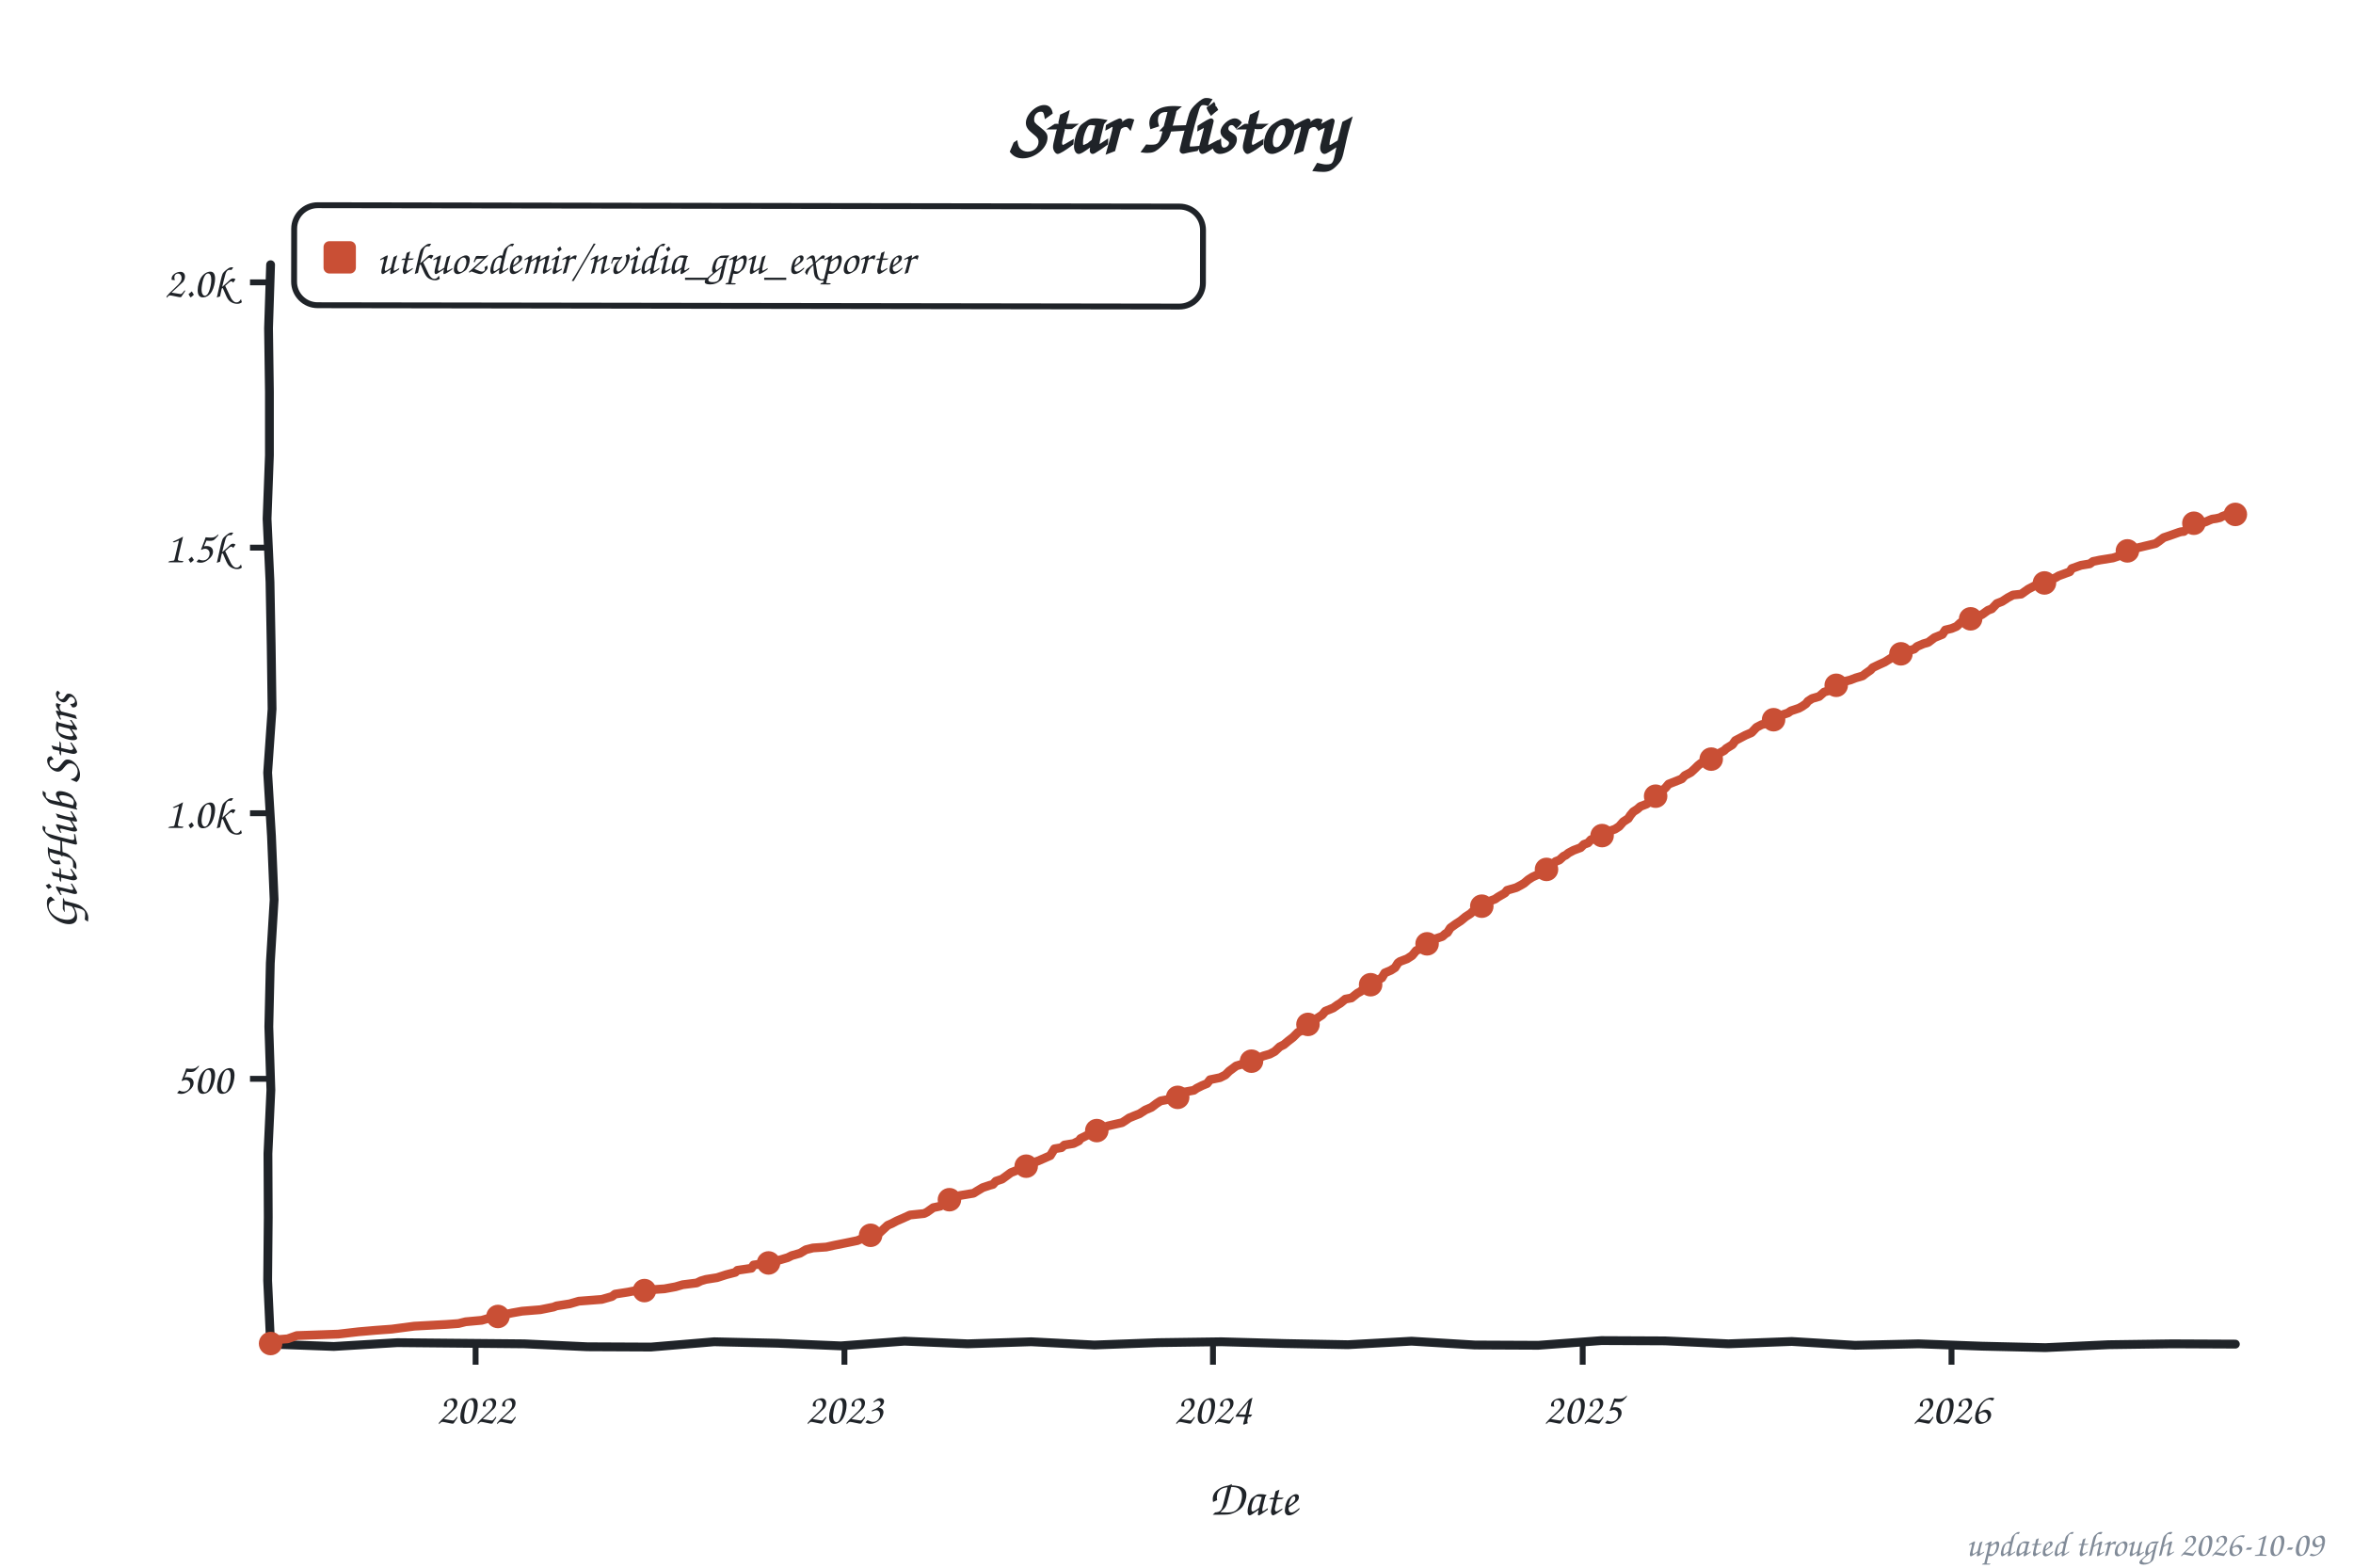
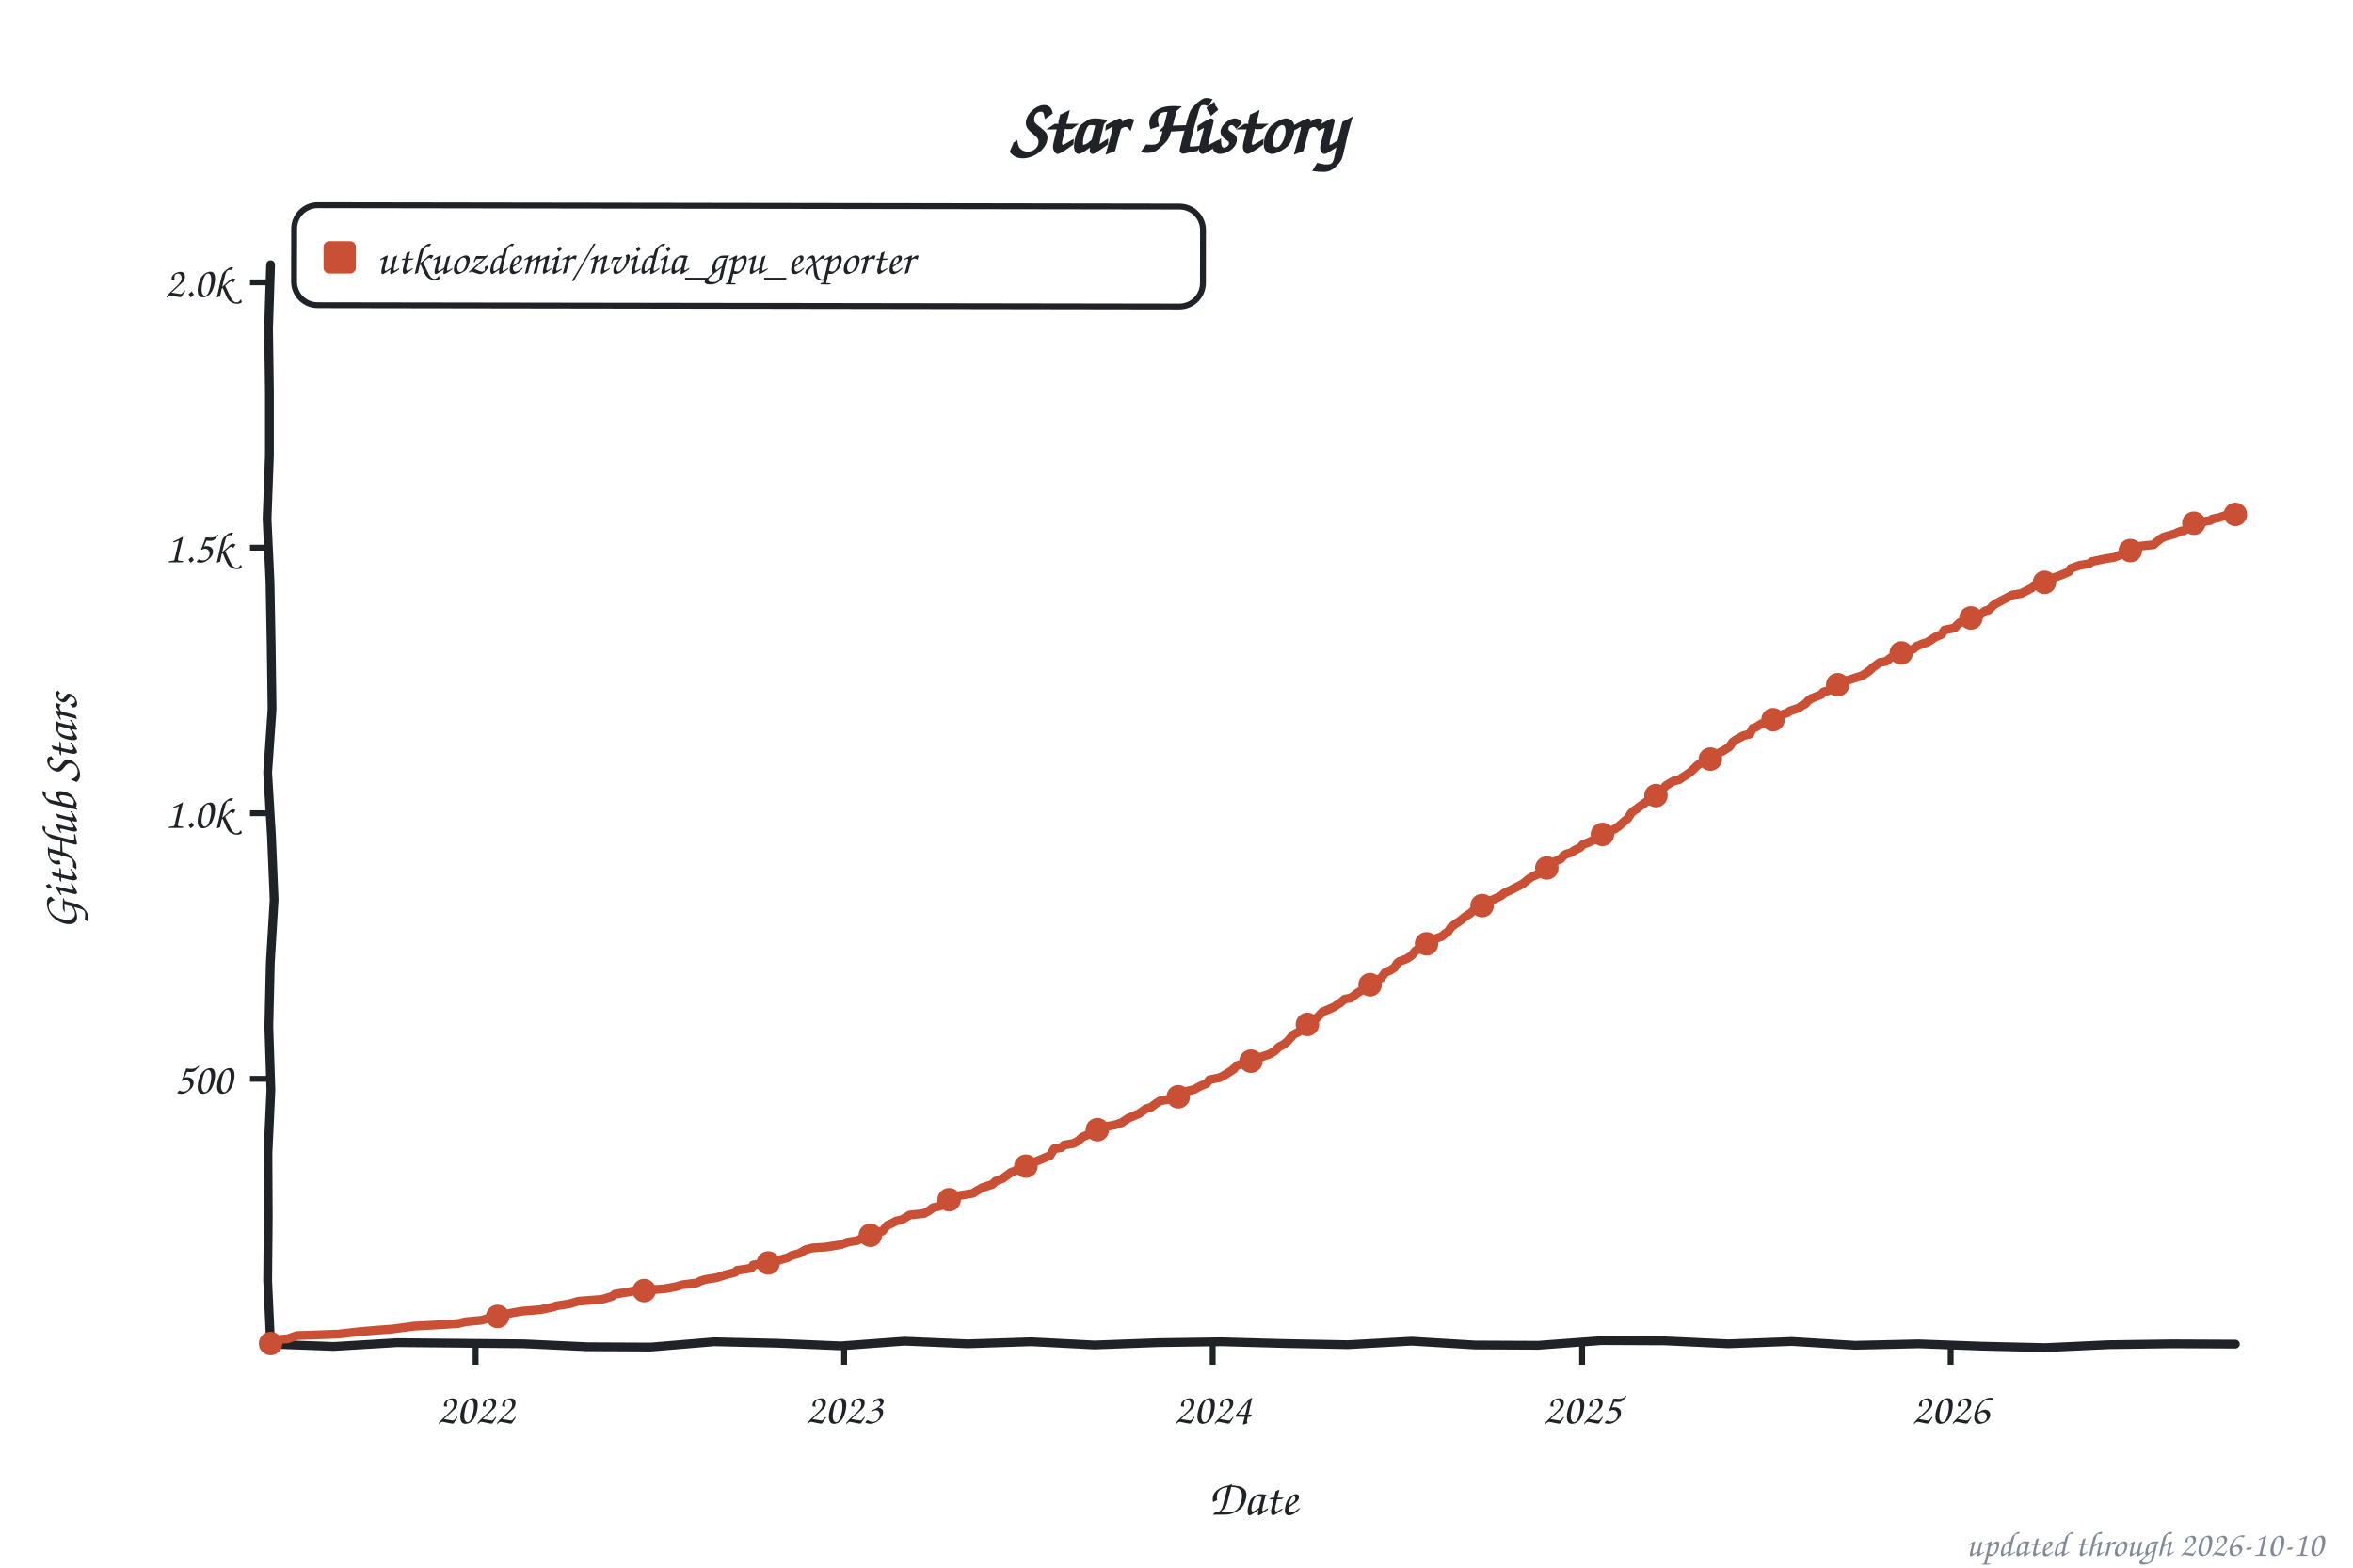
<svg xmlns="http://www.w3.org/2000/svg" width="800" height="533" viewBox="0 0 800 533" role="img" aria-label="Star history of utkuozdemir/nvidia_gpu_exporter">
  <style>text{font-family:"Comic Sans MS","Chalkboard SE","Comic Neue","Marker Felt",cursive}</style>
  <text x="400" y="52" font-size="26" font-weight="bold" text-anchor="middle" fill="#1f2328">Star History</text>
  <rect x="100" y="70" width="309" height="34" rx="8" fill="none" stroke="#1f2328" stroke-width="2" transform="rotate(0.09 254 87)" />
  <rect x="110" y="82" width="11" height="11" rx="2" fill="#c94f35" />
  <text x="128" y="93" font-size="15" fill="#1f2328" textLength="270" lengthAdjust="spacingAndGlyphs">utkuozdemir/nvidia_gpu_exporter</text>
  <line x1="85" y1="366.8" x2="92" y2="366.8" stroke="#1f2328" stroke-width="2" />
  <text x="79" y="371.8" font-size="15" text-anchor="end" fill="#1f2328">500</text>
  <line x1="85" y1="276.5" x2="92" y2="276.5" stroke="#1f2328" stroke-width="2" />
  <text x="79" y="281.5" font-size="15" text-anchor="end" fill="#1f2328">1.0k</text>
  <line x1="85" y1="186.2" x2="92" y2="186.2" stroke="#1f2328" stroke-width="2" />
  <text x="79" y="191.2" font-size="15" text-anchor="end" fill="#1f2328">1.5k</text>
  <line x1="85" y1="96.0" x2="92" y2="96.0" stroke="#1f2328" stroke-width="2" />
  <text x="79" y="101.0" font-size="15" text-anchor="end" fill="#1f2328">2.0k</text>
  <line x1="161.7" y1="457" x2="161.7" y2="464" stroke="#1f2328" stroke-width="2" />
  <text x="161.7" y="484" font-size="15" text-anchor="middle" fill="#1f2328">2022</text>
-   <line x1="287.1" y1="457" x2="287.1" y2="464" stroke="#1f2328" stroke-width="2" />
-   <text x="287.1" y="484" font-size="15" text-anchor="middle" fill="#1f2328">2023</text>
-   <line x1="412.4" y1="457" x2="412.4" y2="464" stroke="#1f2328" stroke-width="2" />
-   <text x="412.4" y="484" font-size="15" text-anchor="middle" fill="#1f2328">2024</text>
-   <line x1="538.1" y1="457" x2="538.1" y2="464" stroke="#1f2328" stroke-width="2" />
-   <text x="538.1" y="484" font-size="15" text-anchor="middle" fill="#1f2328">2025</text>
-   <line x1="663.5" y1="457" x2="663.5" y2="464" stroke="#1f2328" stroke-width="2" />
-   <text x="663.5" y="484" font-size="15" text-anchor="middle" fill="#1f2328">2026</text>
+   <line x1="287.0" y1="457" x2="287.0" y2="464" stroke="#1f2328" stroke-width="2" />
+   <text x="287.0" y="484" font-size="15" text-anchor="middle" fill="#1f2328">2023</text>
+   <line x1="412.3" y1="457" x2="412.3" y2="464" stroke="#1f2328" stroke-width="2" />
+   <text x="412.3" y="484" font-size="15" text-anchor="middle" fill="#1f2328">2024</text>
+   <line x1="537.9" y1="457" x2="537.9" y2="464" stroke="#1f2328" stroke-width="2" />
+   <text x="537.9" y="484" font-size="15" text-anchor="middle" fill="#1f2328">2025</text>
+   <line x1="663.2" y1="457" x2="663.2" y2="464" stroke="#1f2328" stroke-width="2" />
+   <text x="663.2" y="484" font-size="15" text-anchor="middle" fill="#1f2328">2026</text>
  <text x="426" y="515" font-size="17" text-anchor="middle" fill="#1f2328">Date</text>
  <text x="26" y="276" font-size="17" text-anchor="middle" fill="#1f2328" transform="rotate(-90 26 276)">GitHub Stars</text>
  <path d="M 92.0,90.0 L 91.3,111.6 L 91.6,133.2 L 91.6,154.8 L 90.8,176.4 L 91.8,197.9 L 92.2,219.5 L 92.5,241.1 L 91.0,262.7 L 92.3,284.3 L 93.2,305.9 L 91.9,327.5 L 91.4,349.1 L 92.1,370.6 L 91.1,392.2 L 91.2,413.8 L 91.0,435.4 L 92.0,457.0 L 113.5,457.8 L 135.1,456.5 L 156.6,456.7 L 178.2,456.9 L 199.7,457.9 L 221.3,458.0 L 242.8,456.2 L 264.4,456.7 L 285.9,457.6 L 307.5,456.0 L 329.0,456.9 L 350.6,456.2 L 372.1,457.3 L 393.7,456.5 L 415.2,456.2 L 436.8,456.8 L 458.3,457.2 L 479.9,456.0 L 501.4,457.3 L 523.0,457.4 L 544.5,455.8 L 566.1,455.9 L 587.6,456.9 L 609.2,456.1 L 630.7,457.4 L 652.3,456.9 L 673.8,457.7 L 695.4,458.2 L 716.9,457.2 L 738.5,456.9 L 760.0,457.0" fill="none" stroke="#1f2328" stroke-width="3" stroke-linecap="round" stroke-linejoin="round" />
-   <path d="M 92.0,456.8 L 92.7,455.6 L 97.8,455.2 L 100.9,454.1 L 115.0,453.6 L 121.9,452.8 L 127.7,452.3 L 133.2,451.9 L 140.8,450.9 L 151.8,450.3 L 155.9,450.0 L 158.3,449.4 L 163.8,448.9 L 167.6,447.8 L 172.7,446.7 L 174.1,446.4 L 177.5,445.8 L 183.7,445.3 L 188.2,444.4 L 189.2,444.0 L 193.7,443.3 L 196.8,442.4 L 204.6,441.8 L 208.1,440.8 L 209.1,440.0 L 213.6,439.3 L 215.6,438.9 L 225.9,438.2 L 229.7,437.5 L 232.1,436.8 L 236.9,436.2 L 238.3,435.5 L 240.0,435.0 L 243.8,434.4 L 246.9,433.4 L 250.0,432.6 L 250.7,431.9 L 255.5,431.2 L 256.2,430.1 L 261.3,429.4 L 263.7,428.8 L 267.8,427.6 L 269.2,426.9 L 272.0,426.1 L 274.0,424.9 L 276.4,424.3 L 280.9,424.0 L 283.6,423.4 L 288.1,422.5 L 291.5,421.8 L 293.6,420.9 L 295.7,420.4 L 297.0,419.8 L 299.1,419.1 L 301.8,416.6 L 303.2,416.0 L 304.9,415.1 L 307.0,414.2 L 309.4,413.1 L 314.2,412.6 L 315.2,412.1 L 317.3,410.6 L 319.7,410.1 L 321.1,409.0 L 322.8,407.9 L 324.5,407.5 L 326.2,406.5 L 331.0,405.7 L 332.1,405.0 L 334.1,403.8 L 336.5,403.0 L 337.6,402.7 L 338.6,401.6 L 340.7,400.9 L 343.7,398.7 L 345.5,398.0 L 346.8,397.3 L 348.9,396.5 L 351.0,395.4 L 353.0,394.7 L 357.1,392.9 L 358.5,390.6 L 360.9,390.2 L 361.9,389.3 L 365.0,388.8 L 366.8,387.9 L 367.4,387.1 L 369.8,385.9 L 370.5,385.3 L 372.6,384.6 L 373.3,384.1 L 375.7,383.2 L 376.7,382.8 L 381.5,381.7 L 382.6,381.0 L 383.9,380.1 L 385.6,379.4 L 387.4,378.7 L 389.4,377.4 L 391.5,376.5 L 393.2,375.2 L 394.6,374.3 L 399.4,373.4 L 401.1,372.5 L 402.1,371.4 L 405.9,370.7 L 406.9,370.0 L 408.7,369.1 L 410.4,368.4 L 411.4,367.1 L 414.8,366.4 L 416.6,365.5 L 417.9,364.2 L 420.3,362.4 L 424.1,361.3 L 424.8,361.0 L 426.5,360.4 L 427.9,359.7 L 429.6,359.0 L 431.7,358.4 L 433.4,357.5 L 435.1,355.9 L 436.5,355.2 L 437.8,354.1 L 439.6,352.7 L 441.3,351.0 L 442.3,350.5 L 443.7,349.2 L 444.7,348.3 L 446.8,347.6 L 447.8,346.2 L 449.5,345.1 L 450.6,343.8 L 453.3,342.7 L 454.7,341.7 L 455.7,341.1 L 457.4,339.7 L 459.5,339.3 L 461.5,337.7 L 462.6,337.1 L 464.0,335.7 L 466.7,333.7 L 468.4,333.2 L 469.8,332.5 L 470.8,330.8 L 472.9,329.9 L 474.3,329.0 L 475.3,327.4 L 476.0,326.9 L 478.4,326.0 L 480.1,324.9 L 481.5,323.2 L 483.2,322.5 L 484.2,321.6 L 486.3,320.2 L 488.3,319.1 L 490.4,318.4 L 491.4,317.5 L 492.1,317.1 L 493.1,315.5 L 494.9,314.2 L 496.6,313.1 L 498.3,311.7 L 500.0,310.6 L 500.7,309.9 L 502.1,309.2 L 502.8,308.3 L 506.2,306.5 L 508.3,305.7 L 509.3,305.0 L 511.7,303.6 L 512.4,302.7 L 515.5,301.8 L 517.2,300.9 L 518.2,300.3 L 519.6,299.1 L 521.0,298.2 L 523.0,297.3 L 524.1,296.5 L 526.1,295.1 L 527.8,294.0 L 528.9,292.9 L 530.2,292.4 L 531.6,291.1 L 532.3,290.8 L 533.3,290.0 L 535.0,289.1 L 537.4,288.2 L 538.5,287.1 L 539.9,286.6 L 540.9,285.5 L 543.6,284.6 L 545.0,283.7 L 546.0,283.0 L 549.1,281.9 L 550.5,281.0 L 551.9,279.4 L 553.6,278.3 L 554.3,277.2 L 555.3,276.0 L 556.7,275.1 L 557.7,274.2 L 559.8,273.4 L 561.8,272.0 L 562.9,270.7 L 563.5,270.4 L 564.9,269.1 L 566.3,267.8 L 567.3,266.6 L 571.1,265.1 L 571.8,264.8 L 572.8,263.7 L 574.9,262.6 L 576.3,261.3 L 577.3,260.3 L 578.3,259.5 L 580.7,258.8 L 581.8,258.1 L 582.8,257.4 L 584.5,256.1 L 586.2,255.2 L 586.9,254.5 L 589.0,253.2 L 590.0,251.8 L 591.7,250.9 L 593.4,250.0 L 595.5,249.1 L 597.2,247.3 L 598.9,246.4 L 602.4,245.5 L 603.0,244.7 L 605.8,243.1 L 607.9,242.4 L 608.9,241.7 L 611.6,240.8 L 612.7,240.2 L 614.0,239.3 L 614.7,238.4 L 616.1,237.5 L 618.5,236.8 L 620.2,235.3 L 621.9,234.8 L 623.7,234.1 L 625.4,232.1 L 627.1,231.7 L 629.1,231.2 L 630.9,230.5 L 633.3,229.8 L 634.3,229.0 L 636.0,227.8 L 636.7,227.0 L 638.8,226.0 L 640.8,225.1 L 643.2,223.6 L 644.6,223.1 L 646.0,222.5 L 647.0,221.8 L 650.8,220.7 L 651.8,219.8 L 653.9,218.9 L 655.6,218.4 L 657.7,216.8 L 660.4,215.7 L 661.4,214.2 L 663.5,213.7 L 665.2,213.0 L 666.6,211.7 L 669.0,210.8 L 670.0,210.4 L 672.4,209.5 L 673.8,209.0 L 675.9,207.5 L 677.2,207.0 L 678.9,205.2 L 680.7,204.5 L 682.7,203.2 L 684.4,202.3 L 687.2,202.0 L 689.6,200.3 L 691.7,199.2 L 694.4,198.7 L 696.1,197.6 L 697.1,197.1 L 698.9,196.4 L 699.9,195.8 L 703.7,194.4 L 704.4,193.3 L 707.5,192.2 L 710.5,191.7 L 711.6,190.9 L 714.0,190.4 L 718.4,189.7 L 720.2,189.1 L 723.3,187.3 L 725.0,187.0 L 727.0,186.2 L 730.8,185.3 L 732.9,184.8 L 733.9,184.1 L 735.6,182.8 L 737.7,182.1 L 740.8,181.0 L 741.5,180.8 L 742.5,180.7 L 743.9,179.6 L 744.9,179.0 L 745.9,177.9 L 746.9,177.6 L 748.0,177.2 L 749.4,177.6 L 750.0,177.4 L 751.1,176.9 L 752.1,176.5 L 753.5,176.3 L 754.8,176.0 L 755.5,175.6 L 756.6,175.2 L 757.9,174.9 L 758.6,174.5 L 760.0,174.9" fill="none" stroke="#c94f35" stroke-width="3" stroke-linecap="round" stroke-linejoin="round" />
+   <path d="M 92.0,456.8 L 92.7,455.6 L 97.8,455.2 L 100.9,454.1 L 115.0,453.6 L 121.9,452.8 L 127.7,452.3 L 133.2,451.9 L 140.7,450.9 L 151.7,450.3 L 155.8,450.0 L 158.3,449.4 L 163.7,448.9 L 167.5,447.8 L 172.7,446.7 L 174.0,446.4 L 177.5,445.8 L 183.7,445.3 L 188.1,444.4 L 189.1,444.0 L 193.6,443.3 L 196.7,442.4 L 204.6,441.8 L 208.0,440.8 L 209.1,440.0 L 213.5,439.3 L 215.6,438.9 L 225.9,438.2 L 229.7,437.5 L 232.1,436.8 L 236.9,436.2 L 238.2,435.5 L 239.9,435.0 L 243.7,434.4 L 246.8,433.4 L 249.9,432.6 L 250.6,431.9 L 255.4,431.2 L 256.1,430.1 L 261.2,429.4 L 264.7,428.5 L 267.8,427.6 L 269.1,426.9 L 271.9,426.1 L 273.9,424.9 L 276.3,424.3 L 280.8,424.0 L 285.9,423.2 L 288.3,422.3 L 291.4,421.8 L 293.5,420.9 L 295.6,420.4 L 297.6,419.3 L 300.0,418.6 L 301.7,416.6 L 303.1,416.0 L 304.8,415.1 L 306.5,414.8 L 309.3,413.1 L 314.1,412.6 L 315.8,411.7 L 317.2,410.6 L 319.6,410.1 L 321.0,409.0 L 322.7,407.9 L 324.4,407.5 L 326.1,406.5 L 330.9,405.7 L 331.9,405.0 L 334.0,403.8 L 336.4,403.0 L 337.4,402.7 L 338.5,401.6 L 340.9,400.7 L 343.6,398.7 L 345.3,398.0 L 346.7,397.3 L 348.8,396.5 L 350.8,395.4 L 353.2,394.5 L 357.0,392.9 L 358.4,390.6 L 360.8,390.2 L 361.8,389.3 L 364.9,388.8 L 366.6,387.9 L 368.0,386.6 L 369.7,385.9 L 370.4,385.3 L 372.5,384.6 L 373.1,384.1 L 376.2,383.0 L 379.0,382.5 L 381.4,381.7 L 382.4,381.0 L 383.8,380.1 L 385.5,379.4 L 387.2,378.7 L 389.6,377.0 L 391.3,376.5 L 393.0,375.2 L 394.4,374.3 L 399.2,373.4 L 400.9,372.5 L 402.0,371.4 L 406.1,370.4 L 407.1,369.8 L 408.5,369.1 L 410.2,368.4 L 411.2,367.1 L 414.7,366.4 L 416.4,365.5 L 419.5,363.5 L 420.2,362.4 L 423.9,361.3 L 424.6,361.0 L 426.3,360.4 L 427.7,359.7 L 431.1,358.6 L 431.8,358.3 L 433.2,357.5 L 434.9,355.9 L 436.3,355.2 L 437.7,354.1 L 439.7,351.8 L 441.4,350.9 L 442.5,350.1 L 443.5,349.2 L 444.5,348.3 L 446.6,347.6 L 447.6,346.2 L 449.7,344.0 L 450.7,343.6 L 453.5,342.4 L 454.5,341.7 L 455.5,341.1 L 457.2,339.7 L 459.3,339.3 L 461.4,337.7 L 463.1,336.6 L 464.1,335.5 L 466.5,333.7 L 468.2,333.2 L 469.6,332.5 L 471.0,330.6 L 472.7,329.9 L 474.1,329.0 L 475.1,327.4 L 475.8,326.9 L 478.2,326.0 L 479.9,324.9 L 481.3,323.2 L 483.0,322.5 L 484.4,321.4 L 486.1,320.2 L 488.1,319.1 L 490.2,318.4 L 491.2,317.5 L 492.3,316.8 L 493.3,315.3 L 494.7,314.2 L 496.4,313.1 L 498.1,311.7 L 499.8,310.6 L 500.8,309.7 L 501.9,309.2 L 503.9,307.9 L 506.0,306.5 L 508.0,305.7 L 510.4,304.5 L 511.5,303.6 L 513.9,302.5 L 515.2,301.8 L 517.0,300.9 L 518.0,300.3 L 519.4,299.1 L 520.7,298.2 L 523.1,297.1 L 525.2,296.0 L 525.9,295.1 L 527.6,294.0 L 528.6,292.9 L 530.7,292.0 L 531.4,291.1 L 532.4,290.4 L 534.1,289.9 L 535.5,289.0 L 537.2,288.2 L 538.2,287.1 L 539.6,286.6 L 542.7,285.2 L 544.4,284.1 L 545.1,283.4 L 547.5,282.6 L 548.9,281.9 L 550.3,281.0 L 552.3,279.2 L 553.4,278.3 L 554.7,276.3 L 555.8,275.4 L 556.4,275.1 L 557.5,274.2 L 559.9,272.5 L 561.6,272.0 L 562.6,270.7 L 564.0,269.6 L 564.7,269.1 L 566.4,267.1 L 569.1,265.5 L 570.9,265.1 L 571.9,264.4 L 573.3,263.5 L 574.6,262.6 L 576.0,261.3 L 577.0,260.3 L 578.1,259.5 L 580.5,258.8 L 581.8,257.5 L 583.2,257.2 L 584.2,256.1 L 586.0,255.2 L 588.0,253.9 L 589.1,252.3 L 590.4,251.4 L 592.8,250.1 L 594.9,249.6 L 595.9,247.6 L 596.9,247.3 L 599.0,246.0 L 602.1,245.5 L 603.5,244.4 L 605.5,243.1 L 607.6,242.4 L 608.6,241.7 L 611.4,240.8 L 612.7,239.9 L 613.8,239.3 L 614.8,238.2 L 615.8,237.5 L 619.3,236.1 L 619.9,235.3 L 621.7,234.8 L 624.1,233.0 L 625.1,232.1 L 627.8,231.4 L 629.2,231.0 L 630.6,230.5 L 633.0,229.8 L 634.7,228.7 L 636.1,227.6 L 636.8,226.9 L 639.2,225.2 L 641.2,224.9 L 642.9,223.6 L 645.0,222.7 L 646.0,222.3 L 647.8,221.4 L 650.5,220.7 L 651.5,219.8 L 653.6,218.9 L 655.3,218.4 L 658.0,216.6 L 660.1,215.7 L 661.1,214.2 L 664.6,213.5 L 665.3,212.6 L 666.3,211.7 L 669.4,210.6 L 670.4,209.9 L 672.8,209.4 L 674.9,207.7 L 676.2,207.4 L 677.6,205.9 L 678.6,205.2 L 680.7,204.1 L 682.4,203.2 L 684.1,202.3 L 687.2,201.8 L 690.7,200.0 L 691.3,199.2 L 694.1,198.7 L 696.5,197.4 L 697.2,196.9 L 698.9,196.2 L 700.6,195.6 L 703.4,194.4 L 704.0,193.3 L 707.1,192.2 L 710.2,191.7 L 711.3,190.9 L 715.7,190.0 L 718.8,189.5 L 720.9,188.6 L 722.9,187.3 L 725.0,186.8 L 727.4,185.7 L 732.2,185.2 L 733.2,184.3 L 734.6,183.2 L 735.6,182.6 L 739.7,181.4 L 740.4,181.0 L 741.8,180.5 L 742.5,180.5 L 743.5,179.6 L 744.6,179.0 L 745.6,177.9 L 747.3,177.2 L 748.0,177.2 L 749.0,177.6 L 750.0,177.2 L 751.4,177.0 L 752.1,176.5 L 753.8,176.1 L 754.5,176.0 L 755.5,175.6 L 756.9,175.2 L 757.6,174.9 L 758.6,174.5 L 760.0,174.9" fill="none" stroke="#c94f35" stroke-width="3" stroke-linecap="round" stroke-linejoin="round" />
  <circle cx="92.0" cy="456.8" r="4" fill="#c94f35" />
-   <circle cx="169.3" cy="447.6" r="4" fill="#c94f35" />
-   <circle cx="219.1" cy="438.8" r="4" fill="#c94f35" />
-   <circle cx="261.3" cy="429.4" r="4" fill="#c94f35" />
-   <circle cx="296.0" cy="420.0" r="4" fill="#c94f35" />
-   <circle cx="322.8" cy="407.9" r="4" fill="#c94f35" />
-   <circle cx="348.9" cy="396.5" r="4" fill="#c94f35" />
-   <circle cx="372.9" cy="384.4" r="4" fill="#c94f35" />
-   <circle cx="400.4" cy="373.1" r="4" fill="#c94f35" />
-   <circle cx="425.5" cy="360.8" r="4" fill="#c94f35" />
-   <circle cx="444.7" cy="348.3" r="4" fill="#c94f35" />
-   <circle cx="466.0" cy="334.8" r="4" fill="#c94f35" />
-   <circle cx="485.2" cy="320.9" r="4" fill="#c94f35" />
-   <circle cx="503.8" cy="308.1" r="4" fill="#c94f35" />
-   <circle cx="525.8" cy="295.6" r="4" fill="#c94f35" />
-   <circle cx="544.7" cy="284.1" r="4" fill="#c94f35" />
-   <circle cx="562.9" cy="270.7" r="4" fill="#c94f35" />
-   <circle cx="581.8" cy="258.1" r="4" fill="#c94f35" />
-   <circle cx="603.0" cy="244.7" r="4" fill="#c94f35" />
-   <circle cx="624.3" cy="233.0" r="4" fill="#c94f35" />
-   <circle cx="646.3" cy="222.3" r="4" fill="#c94f35" />
-   <circle cx="670.0" cy="210.4" r="4" fill="#c94f35" />
-   <circle cx="695.1" cy="198.2" r="4" fill="#c94f35" />
-   <circle cx="723.3" cy="187.3" r="4" fill="#c94f35" />
+   <circle cx="169.2" cy="447.6" r="4" fill="#c94f35" />
+   <circle cx="219.0" cy="438.8" r="4" fill="#c94f35" />
+   <circle cx="261.2" cy="429.4" r="4" fill="#c94f35" />
+   <circle cx="295.9" cy="420.0" r="4" fill="#c94f35" />
+   <circle cx="322.7" cy="407.9" r="4" fill="#c94f35" />
+   <circle cx="348.8" cy="396.5" r="4" fill="#c94f35" />
+   <circle cx="373.1" cy="384.1" r="4" fill="#c94f35" />
+   <circle cx="400.6" cy="372.9" r="4" fill="#c94f35" />
+   <circle cx="425.3" cy="360.8" r="4" fill="#c94f35" />
+   <circle cx="444.5" cy="348.3" r="4" fill="#c94f35" />
+   <circle cx="465.8" cy="334.8" r="4" fill="#c94f35" />
+   <circle cx="485.0" cy="320.9" r="4" fill="#c94f35" />
+   <circle cx="503.9" cy="307.9" r="4" fill="#c94f35" />
+   <circle cx="525.9" cy="295.1" r="4" fill="#c94f35" />
+   <circle cx="544.8" cy="283.7" r="4" fill="#c94f35" />
+   <circle cx="563.0" cy="270.5" r="4" fill="#c94f35" />
+   <circle cx="581.5" cy="258.1" r="4" fill="#c94f35" />
+   <circle cx="602.8" cy="244.7" r="4" fill="#c94f35" />
+   <circle cx="624.8" cy="232.8" r="4" fill="#c94f35" />
+   <circle cx="646.4" cy="222.0" r="4" fill="#c94f35" />
+   <circle cx="670.1" cy="210.1" r="4" fill="#c94f35" />
+   <circle cx="695.1" cy="198.0" r="4" fill="#c94f35" />
+   <circle cx="724.3" cy="187.2" r="4" fill="#c94f35" />
  <circle cx="745.9" cy="177.9" r="4" fill="#c94f35" />
  <circle cx="760.0" cy="174.9" r="4" fill="#c94f35" />
-   <text x="790" y="529" font-size="12" text-anchor="end" fill="#818b98">updated through 2026-10-09</text>
+   <text x="790" y="529" font-size="12" text-anchor="end" fill="#818b98">updated through 2026-10-10</text>
</svg>
